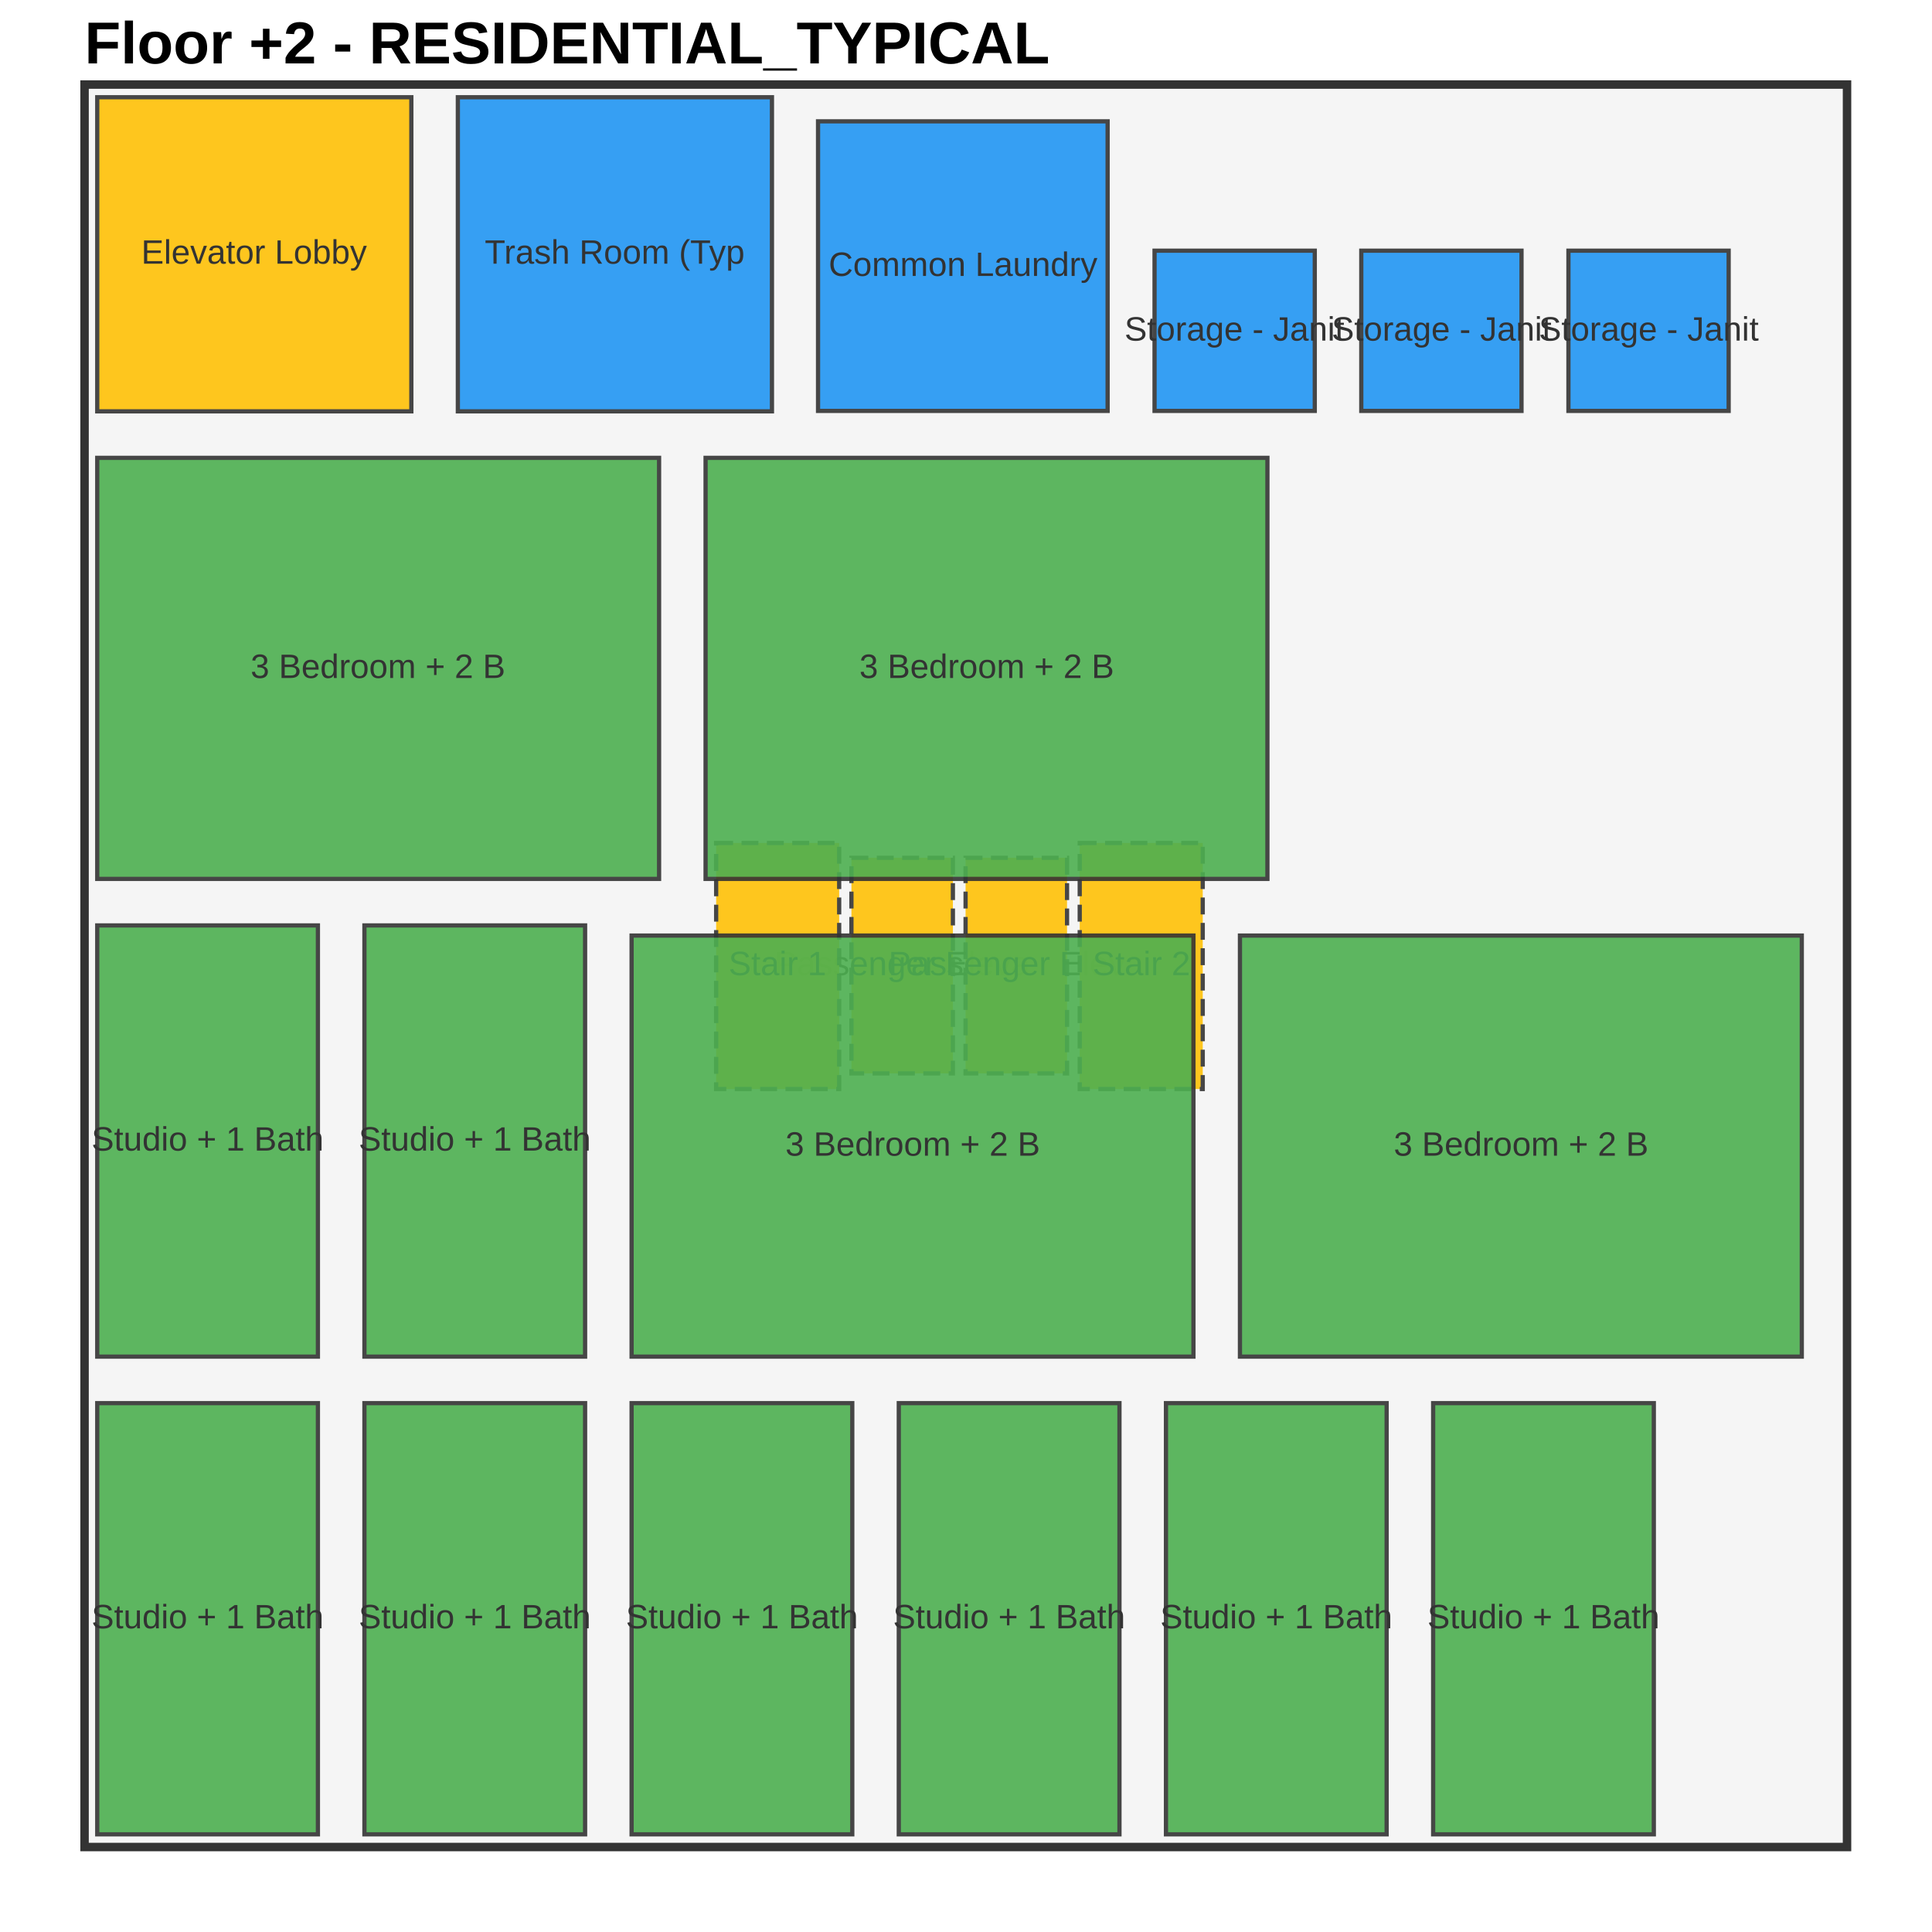
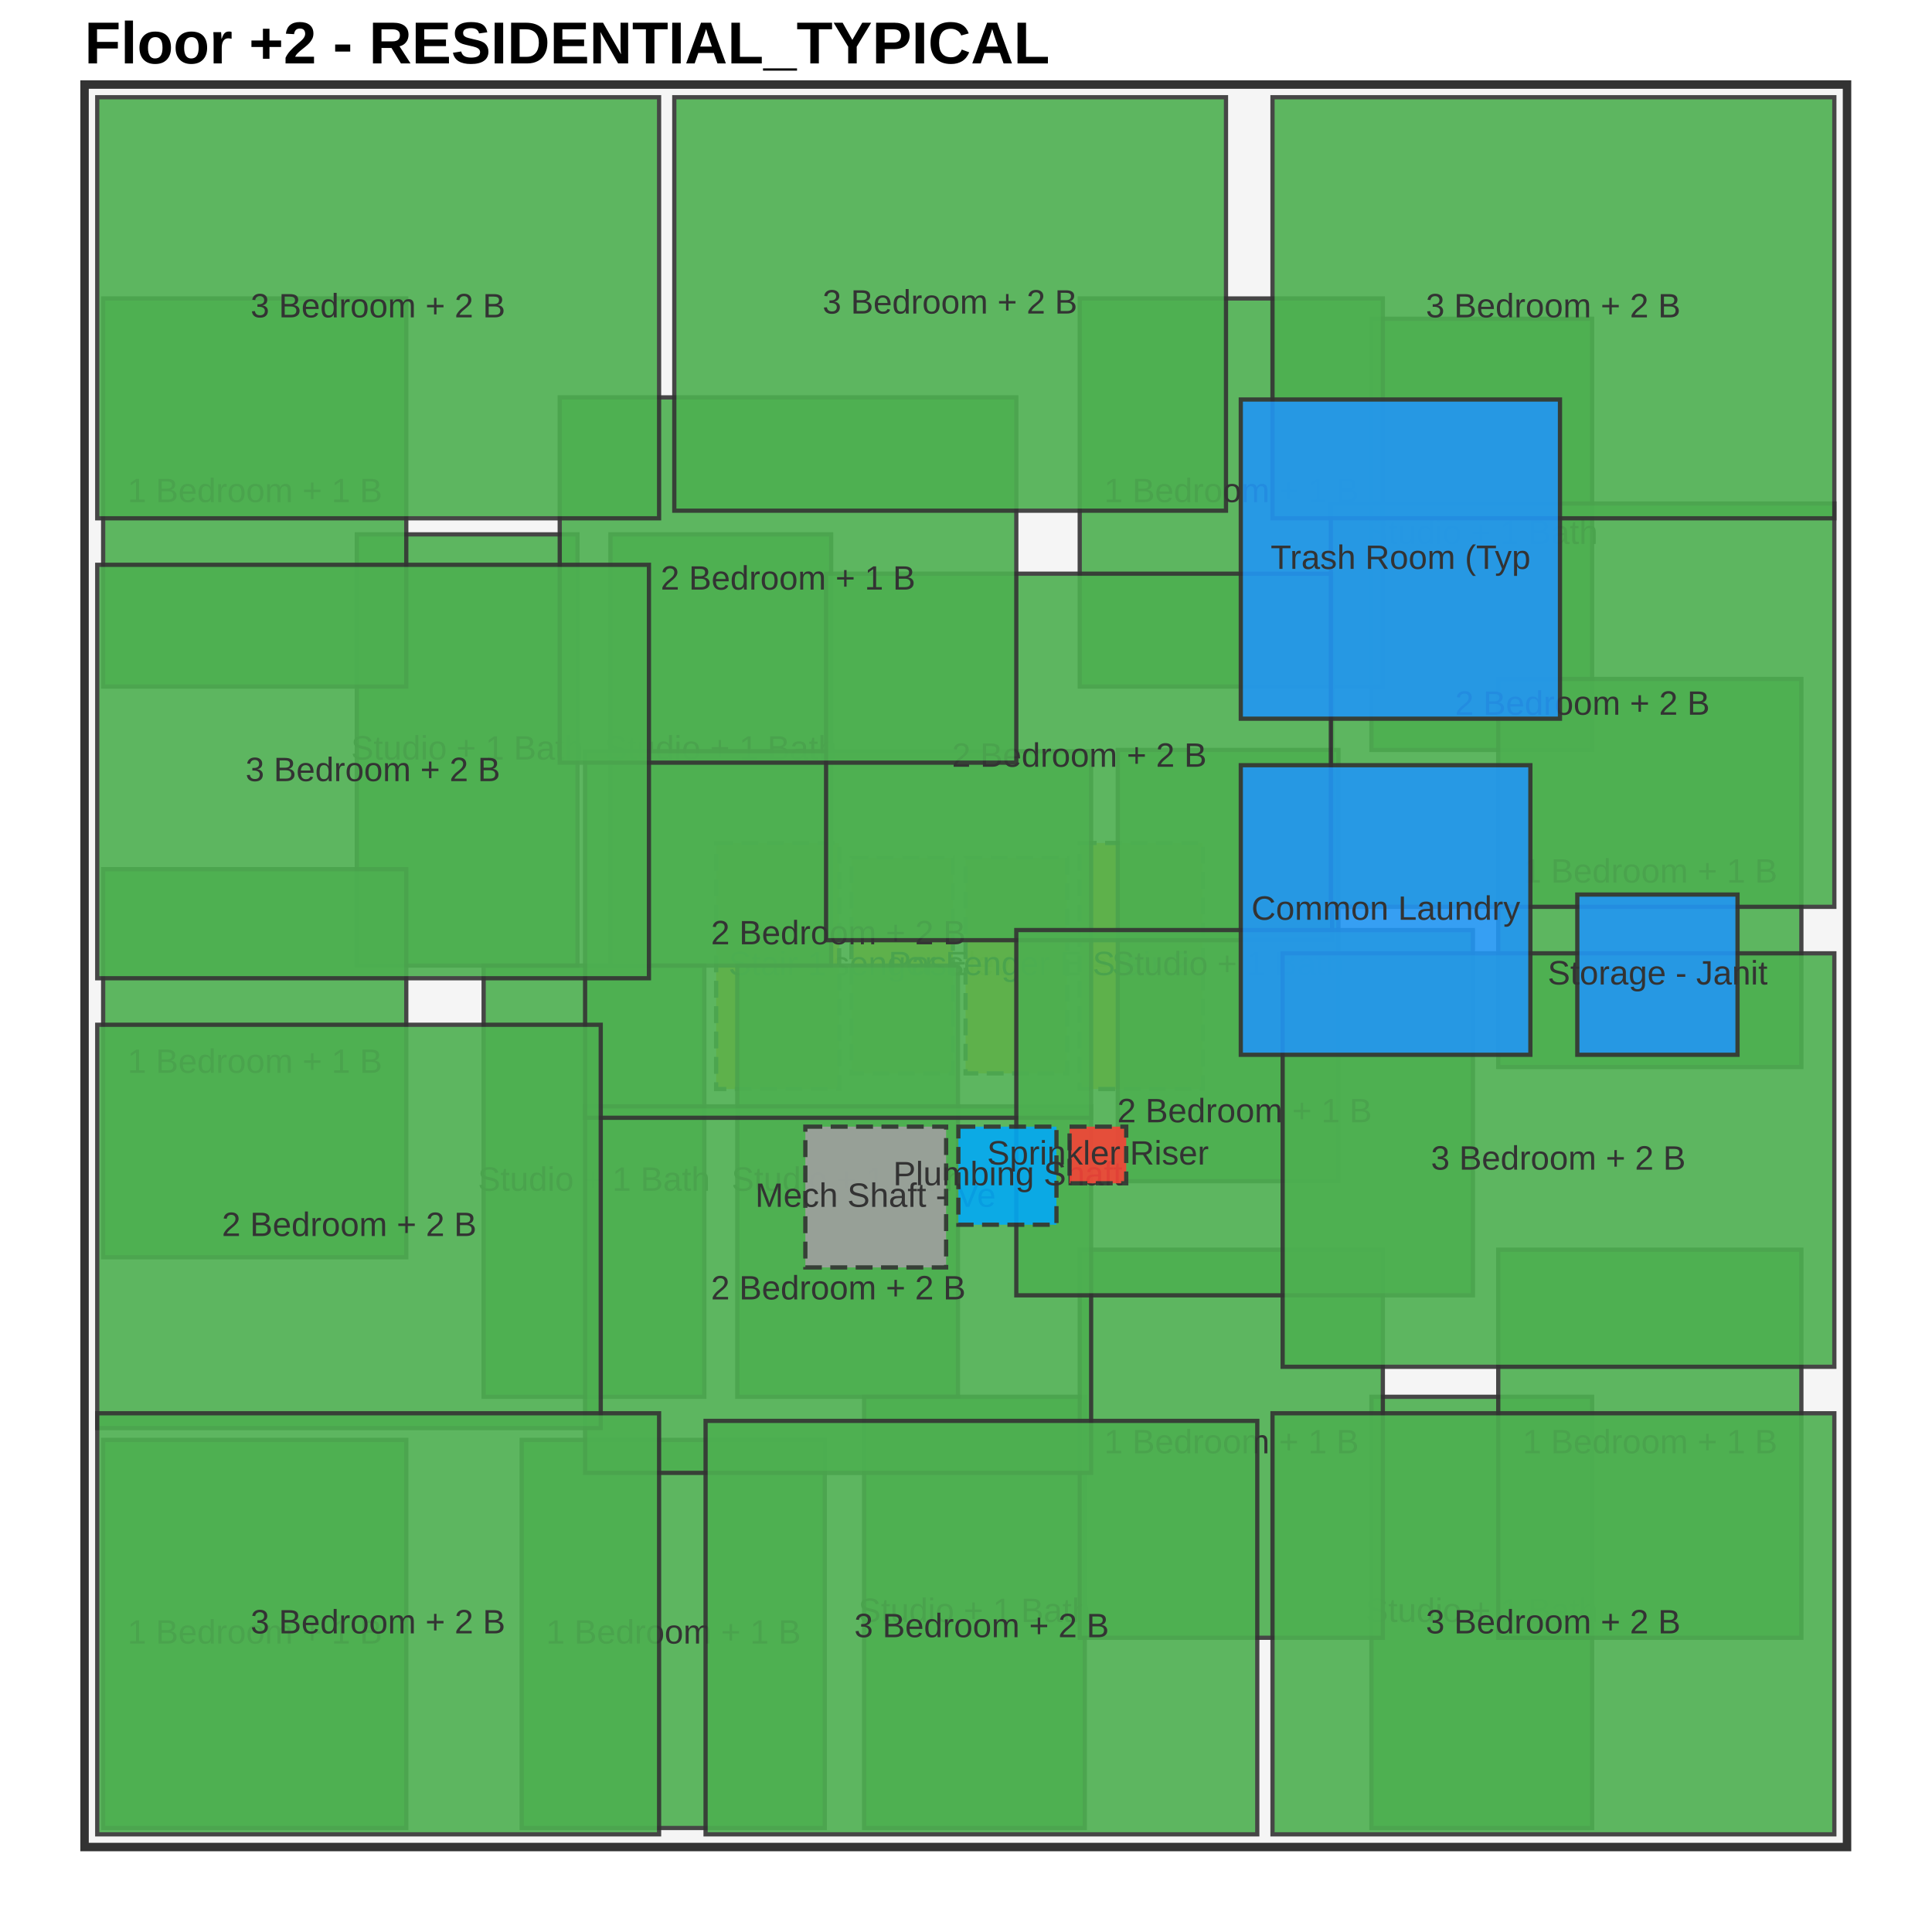
<svg xmlns="http://www.w3.org/2000/svg" viewBox="0 0 457 457">
  <style>
  .floor-boundary { fill: #f5f5f5; stroke: #333; stroke-width: 2; }
  .space { stroke: #333; stroke-width: 1; opacity: 0.9; }
  .space-label { font-family: Arial, sans-serif; font-size: 8px; fill: #333; }
  .vertical { stroke-dasharray: 4,2; }
</style>
  <polygon class="floor-boundary" points="20.0,436.9 436.9,436.9 436.9,20.0 20.0,20.0" />
  <rect class="space vertical" x="201.4" y="202.9" width="24.0" height="51.0" fill="#FFC107" />
  <text class="space-label" x="213.4" y="228.4" text-anchor="middle" dominant-baseline="middle">Passenger Eleva</text>
  <rect class="space vertical" x="228.4" y="202.9" width="24.0" height="51.0" fill="#FFC107" />
  <text class="space-label" x="240.4" y="228.4" text-anchor="middle" dominant-baseline="middle">Passenger Eleva</text>
  <rect class="space vertical" x="169.4" y="199.4" width="29.1" height="58.2" fill="#FFC107" />
  <text class="space-label" x="183.9" y="228.4" text-anchor="middle" dominant-baseline="middle">Stair 1</text>
  <rect class="space vertical" x="255.4" y="199.4" width="29.1" height="58.2" fill="#FFC107" />
  <text class="space-label" x="270.0" y="228.4" text-anchor="middle" dominant-baseline="middle">Stair 2</text>
-   <rect class="space " x="23.0" y="23.0" width="74.3" height="74.3" fill="#FFC107" />
-   <text class="space-label" x="60.1" y="60.1" text-anchor="middle" dominant-baseline="middle">Elevator Lobby</text>
-   <rect class="space " x="23.0" y="331.9" width="52.2" height="102.0" fill="#4CAF50" />
-   <text class="space-label" x="49.1" y="382.9" text-anchor="middle" dominant-baseline="middle">Studio + 1 Bath</text>
-   <rect class="space " x="86.2" y="331.9" width="52.2" height="102.0" fill="#4CAF50" />
-   <text class="space-label" x="112.3" y="382.9" text-anchor="middle" dominant-baseline="middle">Studio + 1 Bath</text>
-   <rect class="space " x="149.4" y="331.9" width="52.2" height="102.0" fill="#4CAF50" />
-   <text class="space-label" x="175.5" y="382.9" text-anchor="middle" dominant-baseline="middle">Studio + 1 Bath</text>
-   <rect class="space " x="212.6" y="331.9" width="52.2" height="102.0" fill="#4CAF50" />
-   <text class="space-label" x="238.7" y="382.9" text-anchor="middle" dominant-baseline="middle">Studio + 1 Bath</text>
-   <rect class="space " x="275.8" y="331.9" width="52.2" height="102.0" fill="#4CAF50" />
-   <text class="space-label" x="301.9" y="382.9" text-anchor="middle" dominant-baseline="middle">Studio + 1 Bath</text>
-   <rect class="space " x="339.0" y="331.9" width="52.2" height="102.0" fill="#4CAF50" />
-   <text class="space-label" x="365.1" y="382.9" text-anchor="middle" dominant-baseline="middle">Studio + 1 Bath</text>
-   <rect class="space " x="23.0" y="218.9" width="52.2" height="102.0" fill="#4CAF50" />
-   <text class="space-label" x="49.1" y="269.9" text-anchor="middle" dominant-baseline="middle">Studio + 1 Bath</text>
-   <rect class="space " x="86.2" y="218.9" width="52.2" height="102.0" fill="#4CAF50" />
-   <text class="space-label" x="112.3" y="269.9" text-anchor="middle" dominant-baseline="middle">Studio + 1 Bath</text>
-   <rect class="space " x="149.4" y="221.3" width="132.9" height="99.6" fill="#4CAF50" />
-   <text class="space-label" x="215.9" y="271.1" text-anchor="middle" dominant-baseline="middle">3 Bedroom + 2 B</text>
-   <rect class="space " x="293.3" y="221.3" width="132.9" height="99.6" fill="#4CAF50" />
-   <text class="space-label" x="359.8" y="271.1" text-anchor="middle" dominant-baseline="middle">3 Bedroom + 2 B</text>
-   <rect class="space " x="23.0" y="108.3" width="132.9" height="99.6" fill="#4CAF50" />
-   <text class="space-label" x="89.4" y="158.1" text-anchor="middle" dominant-baseline="middle">3 Bedroom + 2 B</text>
-   <rect class="space " x="166.9" y="108.3" width="132.9" height="99.6" fill="#4CAF50" />
-   <text class="space-label" x="233.4" y="158.1" text-anchor="middle" dominant-baseline="middle">3 Bedroom + 2 B</text>
-   <rect class="space " x="193.5" y="28.7" width="68.5" height="68.5" fill="#2196F3" />
-   <text class="space-label" x="227.8" y="63.0" text-anchor="middle" dominant-baseline="middle">Common Laundry </text>
-   <rect class="space " x="273.1" y="59.3" width="37.9" height="37.9" fill="#2196F3" />
-   <text class="space-label" x="292.0" y="78.3" text-anchor="middle" dominant-baseline="middle">Storage - Janit</text>
-   <rect class="space " x="322.0" y="59.3" width="37.9" height="37.9" fill="#2196F3" />
-   <text class="space-label" x="341.0" y="78.3" text-anchor="middle" dominant-baseline="middle">Storage - Janit</text>
-   <rect class="space " x="371.0" y="59.3" width="37.9" height="37.9" fill="#2196F3" />
-   <text class="space-label" x="390.0" y="78.3" text-anchor="middle" dominant-baseline="middle">Storage - Janit</text>
-   <rect class="space " x="108.3" y="23.0" width="74.3" height="74.3" fill="#2196F3" />
-   <text class="space-label" x="145.4" y="60.1" text-anchor="middle" dominant-baseline="middle">Trash Room (Typ</text>
+   <rect class="space " x="174.4" y="228.4" width="52.2" height="102.0" fill="#4CAF50" />
+   <text class="space-label" x="200.5" y="279.4" text-anchor="middle" dominant-baseline="middle">Studio + 1 Bath</text>
+   <rect class="space " x="114.4" y="228.4" width="52.2" height="102.0" fill="#4CAF50" />
+   <text class="space-label" x="140.5" y="279.4" text-anchor="middle" dominant-baseline="middle">Studio + 1 Bath</text>
+   <rect class="space " x="84.4" y="126.4" width="52.2" height="102.0" fill="#4CAF50" />
+   <text class="space-label" x="110.5" y="177.4" text-anchor="middle" dominant-baseline="middle">Studio + 1 Bath</text>
+   <rect class="space " x="204.4" y="330.4" width="52.2" height="102.0" fill="#4CAF50" />
+   <text class="space-label" x="230.5" y="381.4" text-anchor="middle" dominant-baseline="middle">Studio + 1 Bath</text>
+   <rect class="space " x="324.4" y="75.4" width="52.2" height="102.0" fill="#4CAF50" />
+   <text class="space-label" x="350.5" y="126.4" text-anchor="middle" dominant-baseline="middle">Studio + 1 Bath</text>
+   <rect class="space " x="264.4" y="177.4" width="52.2" height="102.0" fill="#4CAF50" />
+   <text class="space-label" x="290.5" y="228.4" text-anchor="middle" dominant-baseline="middle">Studio + 1 Bath</text>
+   <rect class="space " x="144.4" y="126.4" width="52.2" height="102.0" fill="#4CAF50" />
+   <text class="space-label" x="170.5" y="177.4" text-anchor="middle" dominant-baseline="middle">Studio + 1 Bath</text>
+   <rect class="space " x="324.4" y="330.4" width="52.2" height="102.0" fill="#4CAF50" />
+   <text class="space-label" x="350.5" y="381.4" text-anchor="middle" dominant-baseline="middle">Studio + 1 Bath</text>
+   <rect class="space " x="255.4" y="295.6" width="71.7" height="91.8" fill="#4CAF50" />
+   <text class="space-label" x="291.3" y="341.5" text-anchor="middle" dominant-baseline="middle">1 Bedroom + 1 B</text>
+   <rect class="space " x="255.4" y="70.6" width="71.7" height="91.8" fill="#4CAF50" />
+   <text class="space-label" x="291.3" y="116.5" text-anchor="middle" dominant-baseline="middle">1 Bedroom + 1 B</text>
+   <rect class="space " x="354.4" y="295.6" width="71.7" height="91.8" fill="#4CAF50" />
+   <text class="space-label" x="390.3" y="341.5" text-anchor="middle" dominant-baseline="middle">1 Bedroom + 1 B</text>
+   <rect class="space " x="24.4" y="70.6" width="71.7" height="91.8" fill="#4CAF50" />
+   <text class="space-label" x="60.3" y="116.5" text-anchor="middle" dominant-baseline="middle">1 Bedroom + 1 B</text>
+   <rect class="space " x="24.4" y="205.6" width="71.7" height="91.8" fill="#4CAF50" />
+   <text class="space-label" x="60.3" y="251.5" text-anchor="middle" dominant-baseline="middle">1 Bedroom + 1 B</text>
+   <rect class="space " x="354.4" y="160.6" width="71.7" height="91.8" fill="#4CAF50" />
+   <text class="space-label" x="390.3" y="206.5" text-anchor="middle" dominant-baseline="middle">1 Bedroom + 1 B</text>
+   <rect class="space " x="123.4" y="340.6" width="71.7" height="91.8" fill="#4CAF50" />
+   <text class="space-label" x="159.3" y="386.5" text-anchor="middle" dominant-baseline="middle">1 Bedroom + 1 B</text>
+   <rect class="space " x="24.4" y="340.6" width="71.7" height="91.8" fill="#4CAF50" />
+   <text class="space-label" x="60.3" y="386.5" text-anchor="middle" dominant-baseline="middle">1 Bedroom + 1 B</text>
+   <rect class="space " x="138.4" y="261.7" width="119.7" height="86.7" fill="#4CAF50" />
+   <text class="space-label" x="198.3" y="305.1" text-anchor="middle" dominant-baseline="middle">2 Bedroom + 2 B</text>
+   <rect class="space " x="138.4" y="177.7" width="119.7" height="86.7" fill="#4CAF50" />
+   <text class="space-label" x="198.3" y="221.1" text-anchor="middle" dominant-baseline="middle">2 Bedroom + 2 B</text>
+   <rect class="space " x="195.4" y="135.7" width="119.7" height="86.7" fill="#4CAF50" />
+   <text class="space-label" x="255.3" y="179.1" text-anchor="middle" dominant-baseline="middle">2 Bedroom + 2 B</text>
+   <rect class="space " x="240.4" y="220.0" width="108.0" height="86.4" fill="#4CAF50" />
+   <text class="space-label" x="294.4" y="263.2" text-anchor="middle" dominant-baseline="middle">2 Bedroom + 1 B</text>
+   <rect class="space " x="132.4" y="94.0" width="108.0" height="86.4" fill="#4CAF50" />
+   <text class="space-label" x="186.4" y="137.2" text-anchor="middle" dominant-baseline="middle">2 Bedroom + 1 B</text>
+   <rect class="space " x="314.8" y="119.1" width="119.1" height="95.4" fill="#4CAF50" />
+   <text class="space-label" x="374.3" y="166.8" text-anchor="middle" dominant-baseline="middle">2 Bedroom + 2 B</text>
+   <rect class="space " x="23.0" y="242.4" width="119.1" height="95.4" fill="#4CAF50" />
+   <text class="space-label" x="82.6" y="290.1" text-anchor="middle" dominant-baseline="middle">2 Bedroom + 2 B</text>
+   <rect class="space " x="166.9" y="336.1" width="130.5" height="97.8" fill="#4CAF50" />
+   <text class="space-label" x="232.2" y="385.0" text-anchor="middle" dominant-baseline="middle">3 Bedroom + 2 B</text>
+   <rect class="space " x="303.4" y="225.5" width="130.5" height="97.8" fill="#4CAF50" />
+   <text class="space-label" x="368.6" y="274.4" text-anchor="middle" dominant-baseline="middle">3 Bedroom + 2 B</text>
+   <rect class="space " x="159.5" y="23.0" width="130.5" height="97.8" fill="#4CAF50" />
+   <text class="space-label" x="224.7" y="71.9" text-anchor="middle" dominant-baseline="middle">3 Bedroom + 2 B</text>
+   <rect class="space " x="23.0" y="133.6" width="130.5" height="97.8" fill="#4CAF50" />
+   <text class="space-label" x="88.2" y="182.5" text-anchor="middle" dominant-baseline="middle">3 Bedroom + 2 B</text>
+   <rect class="space " x="23.0" y="334.3" width="132.9" height="99.6" fill="#4CAF50" />
+   <text class="space-label" x="89.4" y="384.1" text-anchor="middle" dominant-baseline="middle">3 Bedroom + 2 B</text>
+   <rect class="space " x="301.0" y="334.3" width="132.9" height="99.6" fill="#4CAF50" />
+   <text class="space-label" x="367.4" y="384.1" text-anchor="middle" dominant-baseline="middle">3 Bedroom + 2 B</text>
+   <rect class="space " x="301.0" y="23.0" width="132.9" height="99.6" fill="#4CAF50" />
+   <text class="space-label" x="367.4" y="72.8" text-anchor="middle" dominant-baseline="middle">3 Bedroom + 2 B</text>
+   <rect class="space " x="23.0" y="23.0" width="132.9" height="99.6" fill="#4CAF50" />
+   <text class="space-label" x="89.4" y="72.8" text-anchor="middle" dominant-baseline="middle">3 Bedroom + 2 B</text>
+   <rect class="space " x="293.5" y="181.0" width="68.5" height="68.5" fill="#2196F3" />
+   <text class="space-label" x="327.8" y="215.3" text-anchor="middle" dominant-baseline="middle">Common Laundry </text>
+   <rect class="space " x="373.1" y="211.6" width="37.9" height="37.9" fill="#2196F3" />
+   <text class="space-label" x="392.1" y="230.6" text-anchor="middle" dominant-baseline="middle">Storage - Janit</text>
+   <rect class="space " x="293.5" y="94.5" width="75.5" height="75.5" fill="#2196F3" />
+   <text class="space-label" x="331.3" y="132.3" text-anchor="middle" dominant-baseline="middle">Trash Room (Typ</text>
+   <rect class="space vertical" x="190.5" y="266.5" width="33.3" height="33.3" fill="#9E9E9E" />
+   <text class="space-label" x="207.1" y="283.2" text-anchor="middle" dominant-baseline="middle">Mech Shaft - Ve</text>
+   <rect class="space vertical" x="226.7" y="266.5" width="23.2" height="23.2" fill="#03A9F4" />
+   <text class="space-label" x="238.4" y="278.1" text-anchor="middle" dominant-baseline="middle">Plumbing Shaft</text>
+   <rect class="space vertical" x="253.0" y="266.5" width="13.4" height="13.4" fill="#F44336" />
+   <text class="space-label" x="259.7" y="273.2" text-anchor="middle" dominant-baseline="middle">Sprinkler Riser</text>
  <text x="20" y="15" font-family="Arial" font-size="14" font-weight="bold">Floor +2 - RESIDENTIAL_TYPICAL</text>
</svg>
